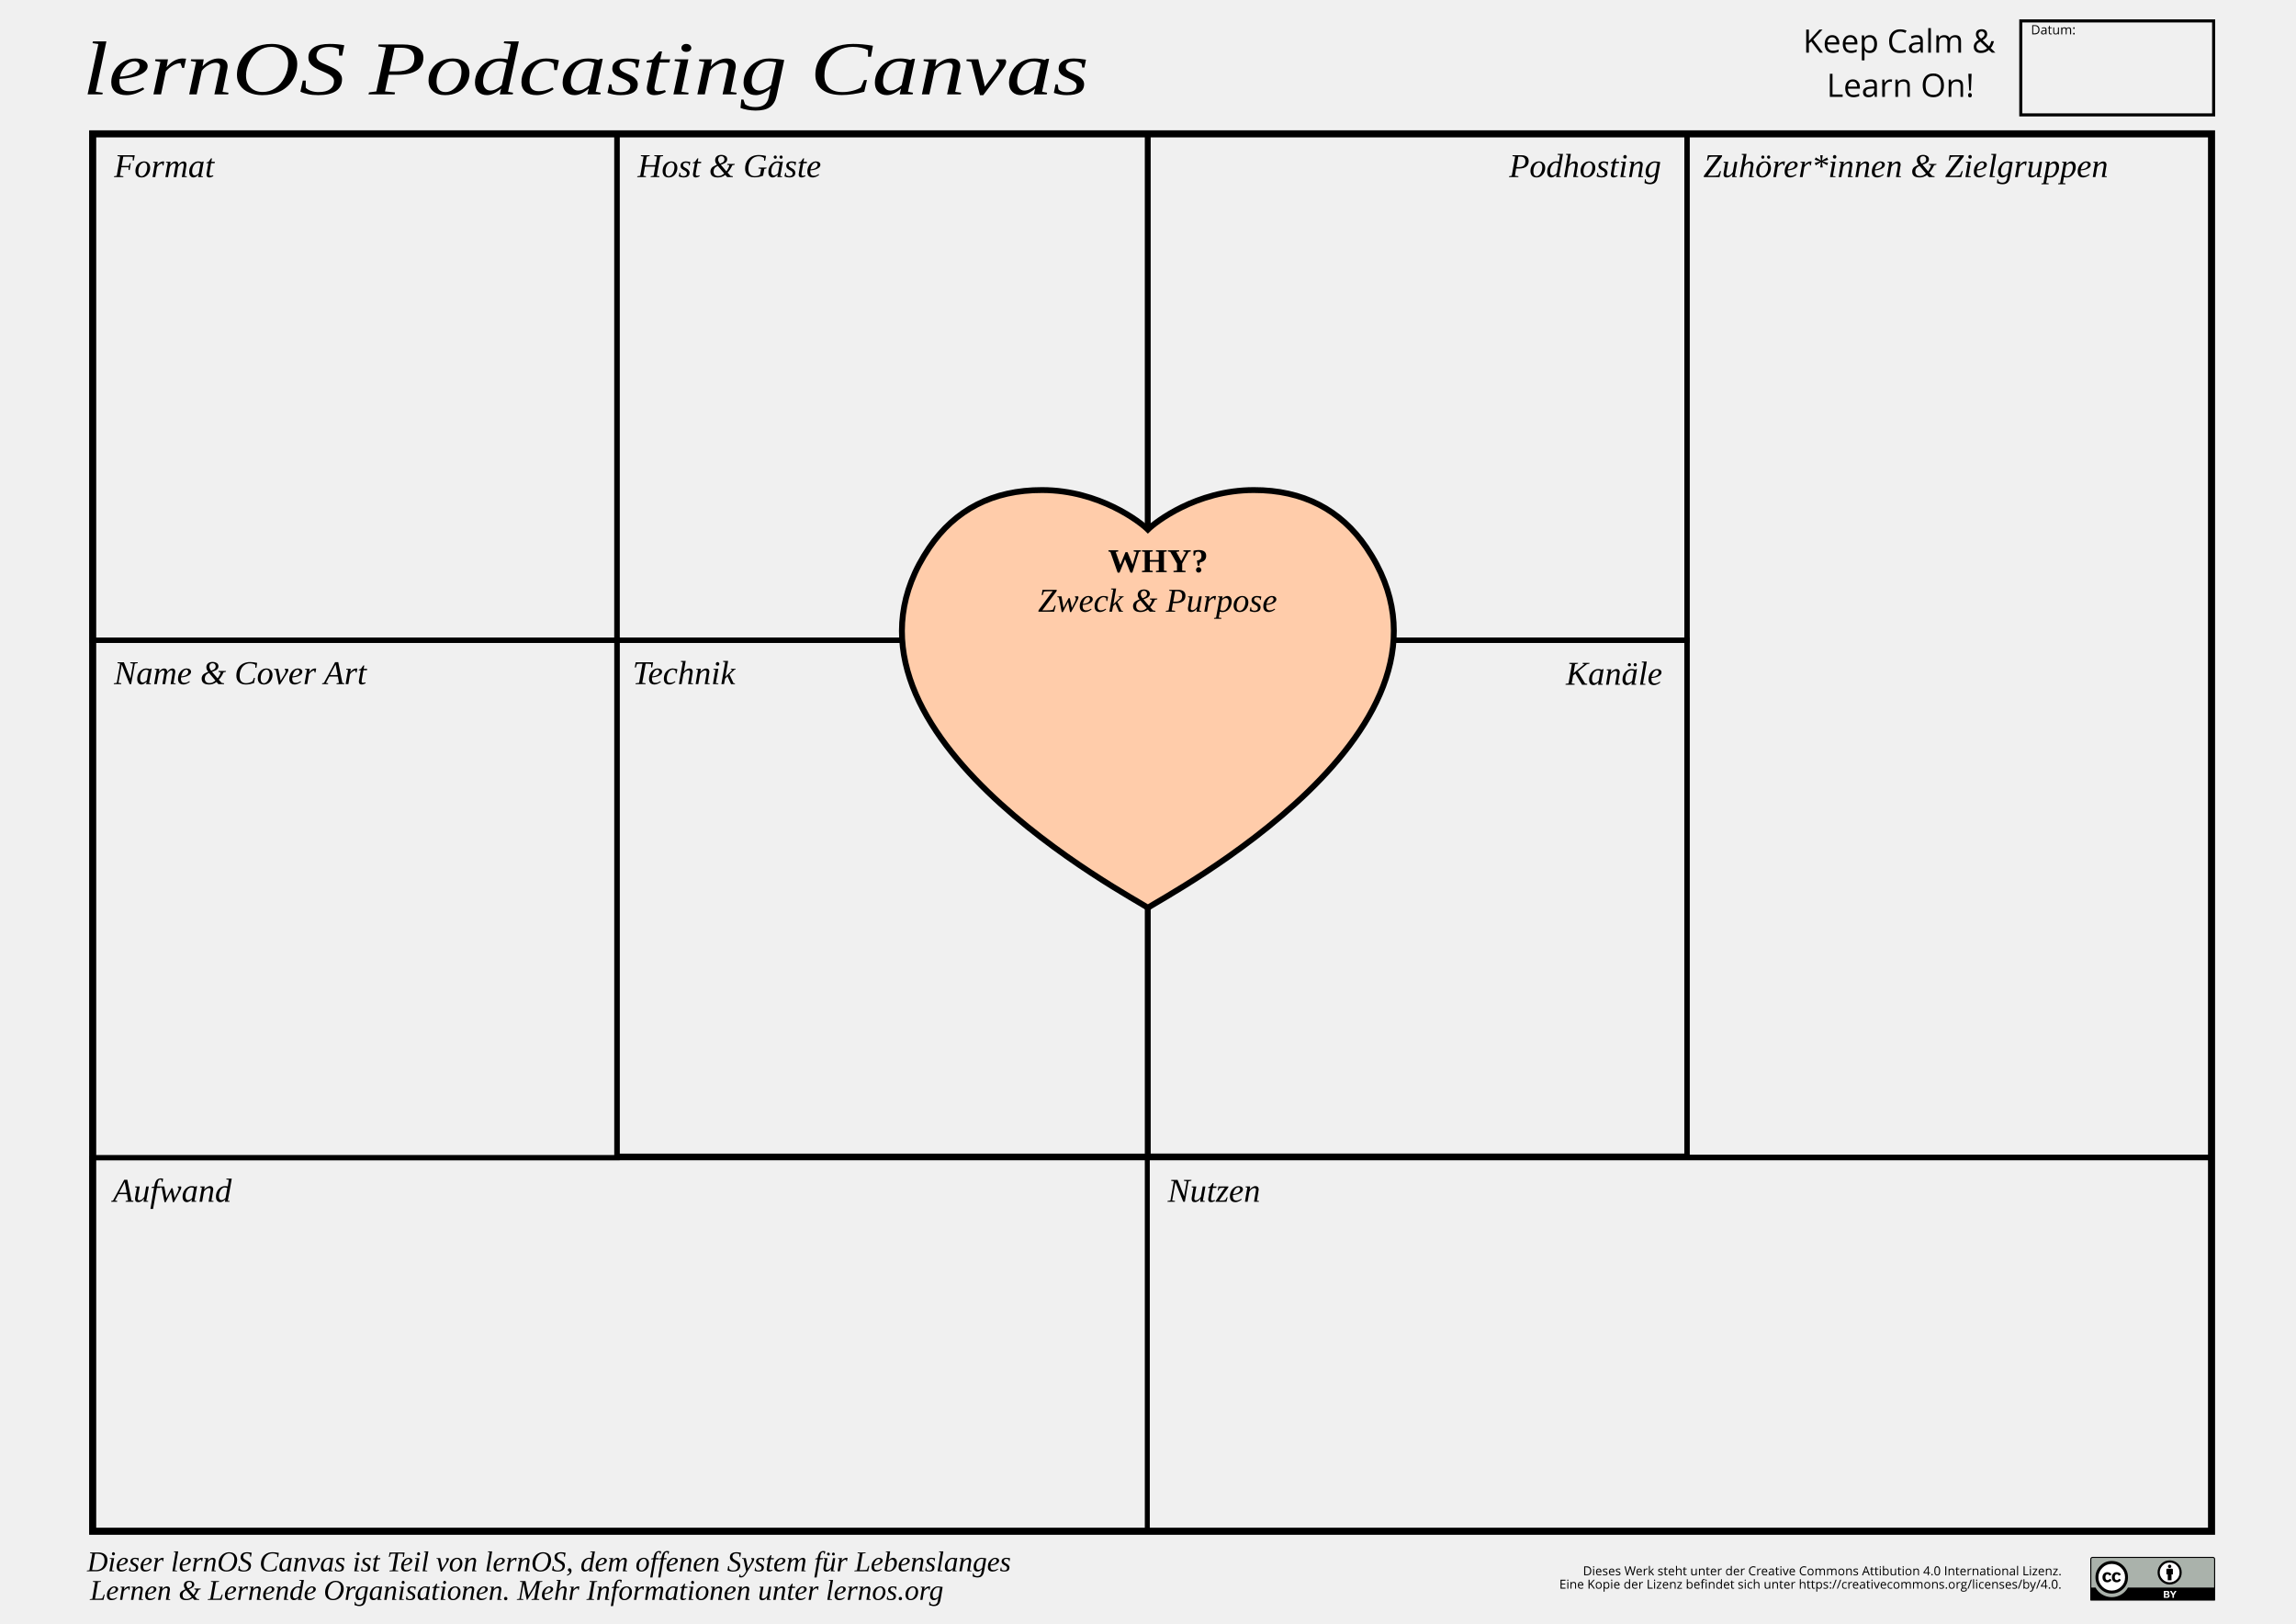
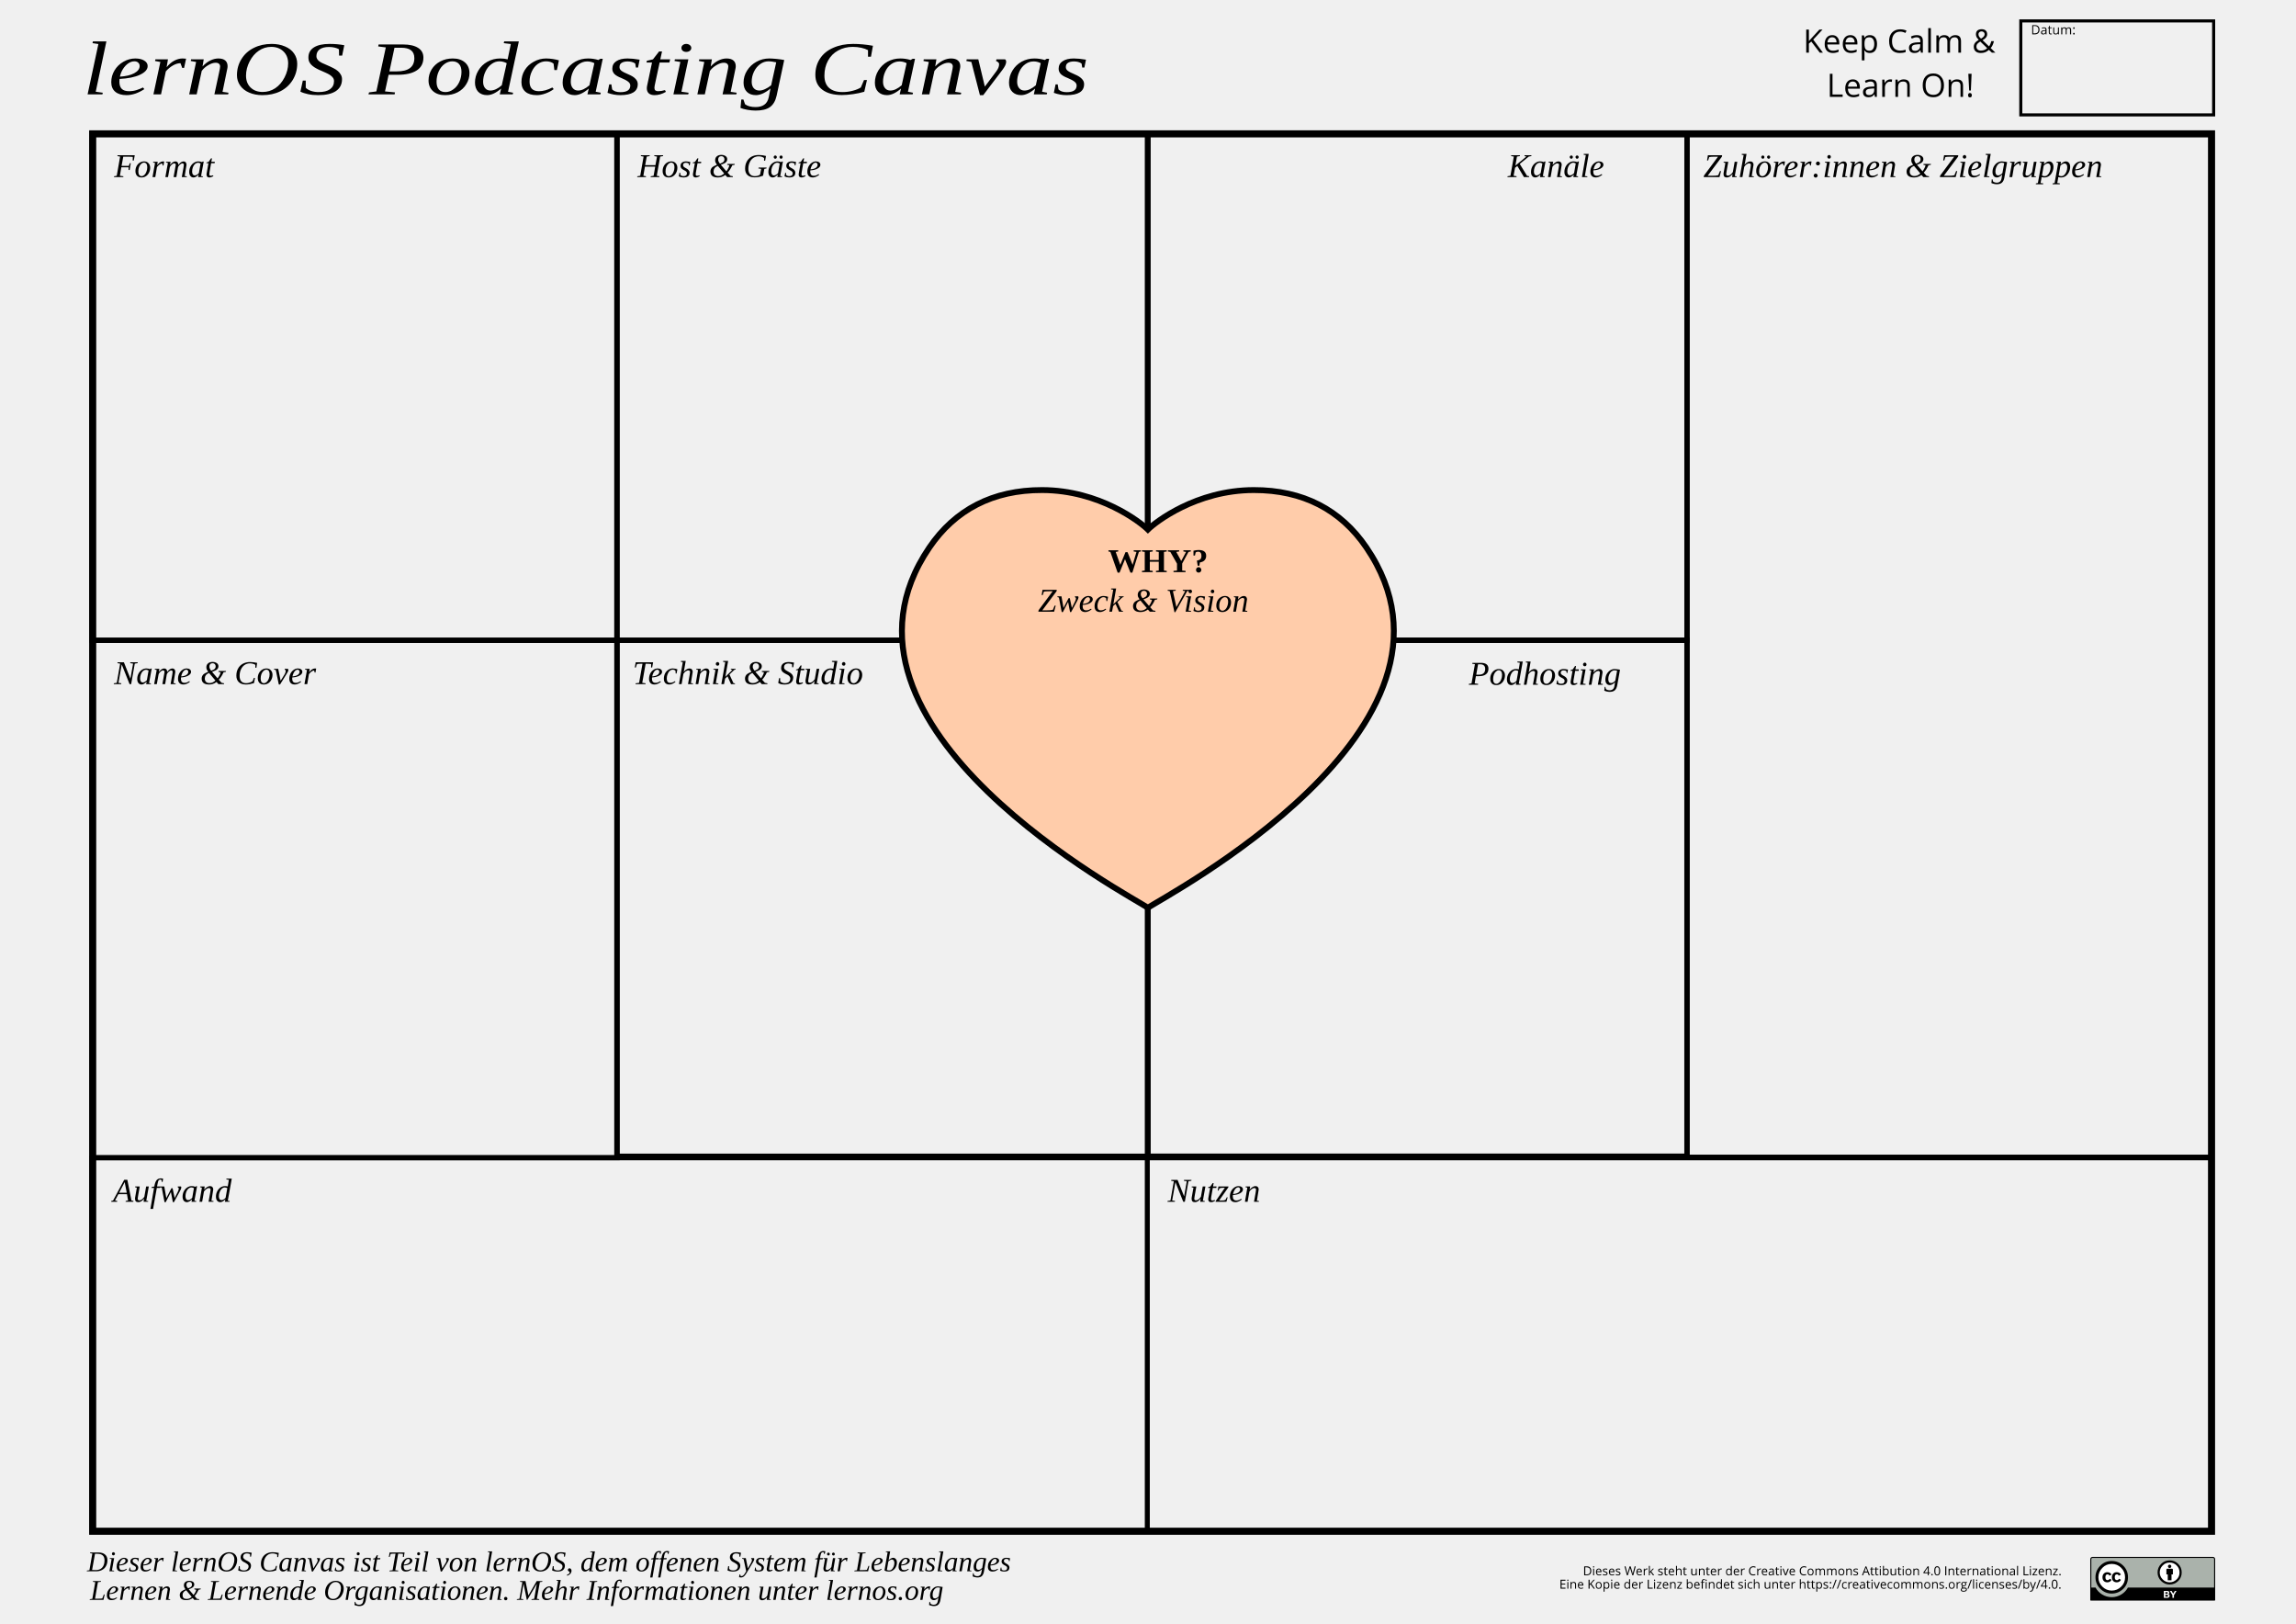
<svg xmlns="http://www.w3.org/2000/svg" xmlns:xlink="http://www.w3.org/1999/xlink" width="297mm" height="210mm" viewBox="0 0 297 210" version="1.1" id="svg311">
  <defs id="defs305">
    <linearGradient id="e">
      <stop id="stop358" offset="0" stop-opacity=".49" stop-color="#f06" />
      <stop id="stop360" offset="1" stop-color="#a04" />
    </linearGradient>
    <linearGradient id="a">
      <stop id="stop363" offset="0" stop-color="#ffff62" />
      <stop id="stop365" offset="1" stop-opacity=".821" stop-color="#ff0074" />
    </linearGradient>
    <linearGradient id="c">
      <stop id="stop368" offset="0" stop-color="#ff0069" />
      <stop id="stop370" offset="1" stop-opacity=".482" stop-color="#ffbc8e" />
    </linearGradient>
    <linearGradient id="b">
      <stop id="stop373" offset="0" stop-opacity=".491" stop-color="#f06" />
      <stop id="stop375" offset="1" stop-color="#860070" />
    </linearGradient>
    <linearGradient id="d">
      <stop id="stop378" offset="0" stop-color="#f4e3d7" />
      <stop id="stop380" offset="1" stop-opacity="0" stop-color="#f4ff0e" />
    </linearGradient>
    <linearGradient gradientUnits="userSpaceOnUse" gradientTransform="translate(-10,-357.61)" y2="688.62" y1="551.61" x2="493.75" x1="493.75" id="br">
      <stop id="stop383" offset="0" stop-color="#ff6ba2" />
      <stop id="stop385" offset=".59" stop-color="#ff4551" />
      <stop id="stop387" offset="1" stop-color="#a84551" />
    </linearGradient>
    <linearGradient xlink:href="#b" gradientUnits="userSpaceOnUse" gradientTransform="translate(0,-352.36)" y2="558.62" y1="543.07" x2="470.05" x1="487.55" id="bs" />
    <linearGradient xlink:href="#b" gradientUnits="userSpaceOnUse" gradientTransform="translate(-10,-5.25)" y2="235.75" y1="229" x2="367.25" x1="390.5" id="bt" />
    <linearGradient gradientUnits="userSpaceOnUse" gradientTransform="translate(-10,-5.25)" y2="357.75" y1="328.5" x2="456.5" x1="491.5" id="bu">
      <stop id="stop392" offset="0" stop-opacity=".491" stop-color="#ff008d" />
      <stop id="stop394" offset=".47" stop-opacity=".867" stop-color="#bf004c" />
      <stop id="stop396" offset="1" stop-color="#a04" />
    </linearGradient>
    <linearGradient xlink:href="#b" gradientUnits="userSpaceOnUse" y2="209.88" y1="194.88" x2="375" x1="408.75" id="bv" />
    <linearGradient xlink:href="#a" gradientUnits="userSpaceOnUse" gradientTransform="translate(-10,-5.25)" y2="226" y1="216.62" x2="401.25" x1="429.34" id="bw" />
    <linearGradient xlink:href="#d" gradientUnits="userSpaceOnUse" gradientTransform="translate(-10,-5.25)" y2="213.49" y1="201.22" x2="424.21" x1="443.47" id="bx" />
    <linearGradient xlink:href="#a" gradientUnits="userSpaceOnUse" gradientTransform="translate(-10,-5.25)" y2="208.2" y1="196.25" x2="493.75" x1="513.75" id="by" />
    <linearGradient xlink:href="#b" gradientUnits="userSpaceOnUse" gradientTransform="translate(-10,-5.25)" y2="309" y1="299.75" x2="506.25" x1="517.75" id="bz" />
    <linearGradient xlink:href="#a" gradientUnits="userSpaceOnUse" gradientTransform="translate(-10,-5.25)" y2="302.5" y1="294" x2="512.25" x1="531.5" id="ca" />
    <linearGradient xlink:href="#a" gradientUnits="userSpaceOnUse" gradientTransform="translate(-10,-5.25)" y2="230.25" y1="209.21" x2="447.88" x1="482.52" id="cb" />
    <linearGradient xlink:href="#c" gradientUnits="userSpaceOnUse" gradientTransform="translate(-10,347.11)" y2="254.34" y1="272.25" x2="463.1" x1="407.5" id="cc" />
    <linearGradient xlink:href="#a" gradientUnits="userSpaceOnUse" gradientTransform="translate(-10,-357.61)" y2="599.81" y1="585.55" x2="495.87" x1="530.31" id="cd" />
    <linearGradient xlink:href="#d" gradientUnits="userSpaceOnUse" gradientTransform="translate(113.5,-355.61)" y2="553.86" y1="545.61" x2="393.38" x1="405.62" id="ce" />
    <linearGradient xlink:href="#a" gradientUnits="userSpaceOnUse" gradientTransform="translate(113.5,-355.61)" y2="598.67" y1="590.83" x2="419.13" x1="430.78" id="cf" />
    <linearGradient xlink:href="#a" gradientUnits="userSpaceOnUse" gradientTransform="translate(-10,347.11)" y2="290.48" y1="275.8" x2="481.64" x1="519.44" id="cg" />
    <linearGradient xlink:href="#b" gradientUnits="userSpaceOnUse" gradientTransform="translate(-10,-5.25)" y2="275.25" y1="255.92" x2="384.75" x1="428.46" id="ch" />
    <linearGradient xlink:href="#a" gradientUnits="userSpaceOnUse" gradientTransform="translate(-10,-5.25)" y2="273.5" y1="264.5" x2="367" x1="391.75" id="ci" />
    <linearGradient xlink:href="#a" gradientUnits="userSpaceOnUse" gradientTransform="translate(-10,347.11)" y2="248.5" y1="223" x2="370.25" x1="421" id="cj" />
    <linearGradient xlink:href="#b" gradientUnits="userSpaceOnUse" gradientTransform="translate(-10,-5.25)" y2="221.97" y1="232.39" x2="400.49" x1="380.47" id="ck" />
    <linearGradient gradientUnits="userSpaceOnUse" gradientTransform="translate(-10,-5.25)" y2="310.5" y1="302.5" x2="391.25" x1="416.88" id="cl">
      <stop id="stop415" offset="0" stop-color="#ff8080" />
      <stop id="stop417" offset="1" stop-color="#ff0082" />
    </linearGradient>
    <linearGradient xlink:href="#b" gradientUnits="userSpaceOnUse" gradientTransform="translate(-10,347.11)" y2="290.26" y1="274.51" x2="441.79" x1="464.66" id="cm" />
    <linearGradient xlink:href="#a" gradientUnits="userSpaceOnUse" gradientTransform="translate(-10,347.11)" y2="233.96" y1="220.17" x2="427.72" x1="459.54" id="aw" />
    <linearGradient xlink:href="#a" gradientUnits="userSpaceOnUse" gradientTransform="translate(-10,-5.25)" y2="208.25" y1="215.17" x2="467.19" x1="446.33" id="ax" />
    <linearGradient xlink:href="#d" gradientUnits="userSpaceOnUse" gradientTransform="translate(-10,-5.25)" y2="224.99" y1="218.51" x2="509.42" x1="530.99" id="ay" />
    <linearGradient xlink:href="#b" gradientUnits="userSpaceOnUse" gradientTransform="translate(-10,-5.25)" y2="284.95" y1="272.21" x2="523.43" x1="540.8" id="az" />
    <linearGradient xlink:href="#c" gradientUnits="userSpaceOnUse" gradientTransform="translate(-10,347.11)" y2="255.23" y1="273.45" x2="470.71" x1="439.28" id="ba" />
    <linearGradient xlink:href="#b" gradientUnits="userSpaceOnUse" gradientTransform="translate(-10,347.11)" y2="299.62" y1="285.13" x2="464.69" x1="484.81" id="bb" />
    <linearGradient xlink:href="#a" gradientUnits="userSpaceOnUse" gradientTransform="translate(-10,-5.25)" y2="343.38" y1="313.88" x2="437.38" x1="482.25" id="bc" />
    <linearGradient xlink:href="#a" gradientUnits="userSpaceOnUse" gradientTransform="translate(-10,-5.25)" y2="345.25" y1="327.62" x2="468.25" x1="497.12" id="bd" />
    <linearGradient xlink:href="#c" gradientUnits="userSpaceOnUse" gradientTransform="translate(-10,347.11)" y2="298.62" y1="306.62" x2="465" x1="422" id="be" />
    <linearGradient xlink:href="#c" gradientUnits="userSpaceOnUse" gradientTransform="translate(-10,-5.25)" y2="323" y1="330.5" x2="431.62" x1="413.5" id="bf" />
    <linearGradient xlink:href="#b" gradientUnits="userSpaceOnUse" gradientTransform="translate(-10,-5.25)" y2="334.25" y1="310.74" x2="431.25" x1="445.51" id="bg" />
    <linearGradient gradientUnits="userSpaceOnUse" gradientTransform="translate(-10,-5.25)" y2="327.25" y1="317.18" x2="490.25" x1="500.68" id="bh">
      <stop id="stop432" offset="0" stop-opacity=".491" stop-color="#f06" />
      <stop id="stop434" offset=".744" stop-opacity=".867" stop-color="#bf004c" />
      <stop id="stop436" offset="1" stop-color="#a04" />
    </linearGradient>
    <linearGradient xlink:href="#b" gradientUnits="userSpaceOnUse" y2="220.88" y1="216.04" x2="524.62" x1="534.12" id="bi" />
    <linearGradient xlink:href="#c" gradientUnits="userSpaceOnUse" y2="232.6" y1="243.74" x2="489.14" x1="465.1" id="bj" />
    <linearGradient xlink:href="#e" gradientUnits="userSpaceOnUse" y2="268.84" y1="260.92" x2="491.26" x1="515.71" id="bk" />
    <linearGradient xlink:href="#a" gradientUnits="userSpaceOnUse" gradientTransform="translate(0,-352.36)" y2="573.74" y1="565.36" x2="523.38" x1="536.38" id="bl" />
    <linearGradient xlink:href="#e" gradientUnits="userSpaceOnUse" y2="607.74" y1="593.74" x2="509.12" x1="517.62" id="bm" />
    <linearGradient xlink:href="#d" gradientUnits="userSpaceOnUse" gradientTransform="translate(-10,-5.25)" y2="227.12" y1="213.01" x2="515.3" x1="544.74" id="bn" />
    <linearGradient xlink:href="#c" gradientUnits="userSpaceOnUse" y2="230.33" y1="234.72" x2="416.88" x1="404.47" id="bo" />
    <linearGradient xlink:href="#a" gradientUnits="userSpaceOnUse" gradientTransform="translate(-10,347.11)" y2="260.13" y1="248.28" x2="425.07" x1="446.64" id="bp" />
    <linearGradient xlink:href="#b" gradientUnits="userSpaceOnUse" y2="260.71" y1="246.74" x2="448.13" x1="471.64" id="bq" />
  </defs>
  <g id="layer1" transform="translate(0,-86.99997)">
    <text xml:space="preserve" style="font-style:italic;font-variant:normal;font-weight:normal;font-stretch:normal;font-size:10.885px;line-height:1.25;font-family:'Times New Roman';-inkscape-font-specification:'Times New Roman, Italic';font-variant-ligatures:normal;font-variant-caps:normal;font-variant-numeric:normal;font-feature-settings:normal;text-align:start;letter-spacing:0px;word-spacing:0px;writing-mode:lr-tb;text-anchor:start;fill:#000000;fill-opacity:1;stroke:none;stroke-width:0.39" x="9.687" y="109.499" id="text854" transform="scale(1.10377,0.9059861)">
      <tspan id="tspan852" x="9.687" y="109.499" style="font-style:italic;font-variant:normal;font-weight:normal;font-stretch:normal;font-size:10.885px;font-family:'Times New Roman';-inkscape-font-specification:'Times New Roman, Italic';font-variant-ligatures:normal;font-variant-caps:normal;font-variant-numeric:normal;font-feature-settings:normal;text-align:start;writing-mode:lr-tb;text-anchor:start;fill:#000000;stroke-width:0.39">lernOS Podcasting Canvas</tspan>
    </text>
    <g id="layer2" transform="matrix(0.3684299,0,0,0.3684299,-58.94856,-85.35036)" />
    <g transform="translate(42.33335)" id="g386">
      <text id="text854-9" y="93.809" x="190.906" style="font-style:italic;font-variant:normal;font-weight:normal;font-stretch:normal;font-size:4.171px;line-height:1.25;font-family:'Open Sans';-inkscape-font-specification:'Open Sans, Italic';font-variant-ligatures:normal;font-variant-caps:normal;font-variant-numeric:normal;font-feature-settings:normal;text-align:start;letter-spacing:0px;word-spacing:0px;writing-mode:lr-tb;text-anchor:start;fill:#000000;fill-opacity:1;stroke:none;stroke-width:0.149" xml:space="preserve">
        <tspan style="font-style:normal;font-variant:normal;font-weight:normal;font-stretch:normal;font-size:4.171px;font-family:'Open Sans';-inkscape-font-specification:'Open Sans, Normal';font-variant-ligatures:normal;font-variant-caps:normal;font-variant-numeric:normal;font-feature-settings:normal;text-align:start;writing-mode:lr-tb;text-anchor:start;fill:#000000;stroke-width:0.149" y="93.809" x="190.906" id="tspan852-8">Keep Calm &amp;</tspan>
      </text>
      <text id="text854-9-4" y="99.534" x="193.959" style="font-style:italic;font-variant:normal;font-weight:normal;font-stretch:normal;font-size:4.171px;line-height:1.25;font-family:'Open Sans';-inkscape-font-specification:'Open Sans, Italic';font-variant-ligatures:normal;font-variant-caps:normal;font-variant-numeric:normal;font-feature-settings:normal;text-align:start;letter-spacing:0px;word-spacing:0px;writing-mode:lr-tb;text-anchor:start;fill:#000000;fill-opacity:1;stroke:none;stroke-width:0.149" xml:space="preserve">
        <tspan style="font-style:normal;font-variant:normal;font-weight:normal;font-stretch:normal;font-size:4.171px;font-family:'Open Sans';-inkscape-font-specification:'Open Sans, Normal';font-variant-ligatures:normal;font-variant-caps:normal;font-variant-numeric:normal;font-feature-settings:normal;text-align:start;writing-mode:lr-tb;text-anchor:start;fill:#000000;stroke-width:0.149" y="99.534" x="193.959" id="tspan852-8-7">Learn On!</tspan>
      </text>
    </g>
    <g id="g391">
      <text id="text854-9-8" y="91.441" x="262.709" style="font-style:italic;font-variant:normal;font-weight:normal;font-stretch:normal;font-size:1.677px;line-height:1.25;font-family:'Open Sans';-inkscape-font-specification:'Open Sans, Italic';font-variant-ligatures:normal;font-variant-caps:normal;font-variant-numeric:normal;font-feature-settings:normal;text-align:start;letter-spacing:0px;word-spacing:0px;writing-mode:lr-tb;text-anchor:start;fill:#000000;fill-opacity:1;stroke:none;stroke-width:0.06" xml:space="preserve">
        <tspan style="font-style:normal;font-variant:normal;font-weight:normal;font-stretch:normal;font-size:1.677px;font-family:'Open Sans';-inkscape-font-specification:'Open Sans, Normal';font-variant-ligatures:normal;font-variant-caps:normal;font-variant-numeric:normal;font-feature-settings:normal;text-align:start;writing-mode:lr-tb;text-anchor:start;fill:#000000;stroke-width:0.06" y="91.441" x="262.709" id="tspan852-8-6">Datum:</tspan>
      </text>
      <rect y="89.704" x="261.401" height="12.155" width="24.946" id="rect2309-9" style="opacity:1;fill:none;fill-opacity:1;stroke:#000000;stroke-width:0.396;stroke-linecap:butt;stroke-miterlimit:4;stroke-dasharray:none;stroke-dashoffset:0;stroke-opacity:1;paint-order:normal" />
    </g>
    <text xml:space="preserve" style="font-style:italic;font-variant:normal;font-weight:normal;font-stretch:normal;font-size:4.318px;line-height:1.25;font-family:'Times New Roman';-inkscape-font-specification:'Times New Roman, Italic';font-variant-ligatures:normal;font-variant-caps:normal;font-variant-numeric:normal;font-feature-settings:normal;text-align:start;letter-spacing:0px;word-spacing:0px;writing-mode:lr-tb;text-anchor:start;fill:#000000;fill-opacity:1;stroke:none;stroke-width:0.155" x="82.472" y="109.906" id="text854-9-7-7">
      <tspan id="tspan852-8-5-8" x="82.472" y="109.906" style="font-style:italic;font-variant:normal;font-weight:normal;font-stretch:normal;font-size:4.318px;font-family:'Times New Roman';-inkscape-font-specification:'Times New Roman, Italic';font-variant-ligatures:normal;font-variant-caps:normal;font-variant-numeric:normal;font-feature-settings:normal;text-align:start;writing-mode:lr-tb;text-anchor:start;fill:#000000;stroke-width:0.155">Host &amp; Gäste</tspan>
    </text>
    <g id="g3949" transform="translate(3.673288,-0.1587441)">
-       <text id="text854-9-7-7-0-1" y="110.065" x="191.539" style="font-style:italic;font-variant:normal;font-weight:normal;font-stretch:normal;font-size:4.318px;line-height:1.25;font-family:'Times New Roman';-inkscape-font-specification:'Times New Roman, Italic';font-variant-ligatures:normal;font-variant-caps:normal;font-variant-numeric:normal;font-feature-settings:normal;text-align:start;letter-spacing:0px;word-spacing:0px;writing-mode:lr-tb;text-anchor:start;fill:#000000;fill-opacity:1;stroke:none;stroke-width:0.155" xml:space="preserve">
-         <tspan style="font-style:italic;font-variant:normal;font-weight:normal;font-stretch:normal;font-size:4.318px;font-family:'Times New Roman';-inkscape-font-specification:'Times New Roman, Italic';font-variant-ligatures:normal;font-variant-caps:normal;font-variant-numeric:normal;font-feature-settings:normal;text-align:start;writing-mode:lr-tb;text-anchor:start;fill:#000000;stroke-width:0.155" y="110.065" x="191.539" id="tspan852-8-5-8-7-9">Podhosting</tspan>
+       <text id="text854-9-7-7-0-1" y="110.065" x="211.403" style="font-style:italic;font-variant:normal;font-weight:normal;font-stretch:normal;font-size:4.318px;line-height:1.25;font-family:'Times New Roman';-inkscape-font-specification:'Times New Roman, Italic';font-variant-ligatures:normal;font-variant-caps:normal;font-variant-numeric:normal;font-feature-settings:normal;text-align:end;letter-spacing:0px;word-spacing:0px;writing-mode:lr-tb;text-anchor:end;fill:#000000;fill-opacity:1;stroke:none;stroke-width:0.155" xml:space="preserve">
+         <tspan style="font-style:italic;font-variant:normal;font-weight:normal;font-stretch:normal;font-size:4.318px;font-family:'Times New Roman';-inkscape-font-specification:'Times New Roman, Italic';font-variant-ligatures:normal;font-variant-caps:normal;font-variant-numeric:normal;font-feature-settings:normal;text-align:end;writing-mode:lr-tb;text-anchor:end;fill:#000000;stroke-width:0.155" y="110.065" x="211.403" id="tspan852-8-5-8-7-9">Kanäle</tspan>
      </text>
    </g>
    <g id="g3955" transform="translate(-14.12286,-0.1018441)">
      <text id="text854-9-7-7-0-0-6-1" y="110.008" x="234.455" style="font-style:italic;font-variant:normal;font-weight:normal;font-stretch:normal;font-size:4.318px;line-height:1.25;font-family:'Times New Roman';-inkscape-font-specification:'Times New Roman, Italic';font-variant-ligatures:normal;font-variant-caps:normal;font-variant-numeric:normal;font-feature-settings:normal;text-align:start;letter-spacing:0px;word-spacing:0px;writing-mode:lr-tb;text-anchor:start;fill:#000000;fill-opacity:1;stroke:none;stroke-width:0.155" xml:space="preserve">
-         <tspan style="font-style:italic;font-variant:normal;font-weight:normal;font-stretch:normal;font-size:4.318px;font-family:'Times New Roman';-inkscape-font-specification:'Times New Roman, Italic';font-variant-ligatures:normal;font-variant-caps:normal;font-variant-numeric:normal;font-feature-settings:normal;text-align:start;writing-mode:lr-tb;text-anchor:start;fill:#000000;stroke-width:0.155" y="110.008" x="234.455" id="tspan852-8-5-8-7-5-5-8">Zuhörer*innen &amp; Zielgruppen</tspan>
+         <tspan style="font-style:italic;font-variant:normal;font-weight:normal;font-stretch:normal;font-size:4.318px;font-family:'Times New Roman';-inkscape-font-specification:'Times New Roman, Italic';font-variant-ligatures:normal;font-variant-caps:normal;font-variant-numeric:normal;font-feature-settings:normal;text-align:start;writing-mode:lr-tb;text-anchor:start;fill:#000000;stroke-width:0.155" y="110.008" x="234.455" id="tspan852-8-5-8-7-5-5-8">Zuhörer:innen &amp; Zielgruppen</tspan>
      </text>
    </g>
    <text xml:space="preserve" style="font-style:italic;font-variant:normal;font-weight:normal;font-stretch:normal;font-size:4.318px;line-height:1.25;font-family:'Times New Roman';-inkscape-font-specification:'Times New Roman, Italic';font-variant-ligatures:normal;font-variant-caps:normal;font-variant-numeric:normal;font-feature-settings:normal;text-align:start;letter-spacing:0px;word-spacing:0px;writing-mode:lr-tb;text-anchor:start;fill:#000000;fill-opacity:1;stroke:none;stroke-width:0.155" x="81.827" y="175.485" id="text854-9-7-7-09">
-       <tspan id="tspan340" x="81.827" y="175.485" style="font-style:italic;font-variant:normal;font-weight:normal;font-stretch:normal;font-size:4.318px;font-family:'Times New Roman';-inkscape-font-specification:'Times New Roman, Italic';font-variant-ligatures:normal;font-variant-caps:normal;font-variant-numeric:normal;font-feature-settings:normal;text-align:start;writing-mode:lr-tb;text-anchor:start;fill:#000000;stroke-width:0.155">Technik</tspan>
+       <tspan x="81.827" y="175.485" style="font-style:italic;font-variant:normal;font-weight:normal;font-stretch:normal;font-size:4.318px;font-family:'Times New Roman';-inkscape-font-specification:'Times New Roman, Italic';font-variant-ligatures:normal;font-variant-caps:normal;font-variant-numeric:normal;font-feature-settings:normal;text-align:start;writing-mode:lr-tb;text-anchor:start;fill:#000000;stroke-width:0.155" id="tspan722">Technik &amp; Studio</tspan>
    </text>
    <text xml:space="preserve" style="font-style:italic;font-variant:normal;font-weight:normal;font-stretch:normal;font-size:4.318px;line-height:1.25;font-family:'Times New Roman';-inkscape-font-specification:'Times New Roman, Italic';font-variant-ligatures:normal;font-variant-caps:normal;font-variant-numeric:normal;font-feature-settings:normal;text-align:start;letter-spacing:0px;word-spacing:0px;writing-mode:lr-tb;text-anchor:start;fill:#000000;fill-opacity:1;stroke:none;stroke-width:0.155" x="14.615" y="242.434" id="text854-9-7-7-7">
      <tspan id="tspan852-8-5-8-5" x="14.615" y="242.434" style="font-style:italic;font-variant:normal;font-weight:normal;font-stretch:normal;font-size:4.318px;font-family:'Times New Roman';-inkscape-font-specification:'Times New Roman, Italic';font-variant-ligatures:normal;font-variant-caps:normal;font-variant-numeric:normal;font-feature-settings:normal;text-align:start;writing-mode:lr-tb;text-anchor:start;fill:#000000;stroke-width:0.155">Aufwand</tspan>
    </text>
    <text xml:space="preserve" style="font-style:italic;font-variant:normal;font-weight:normal;font-stretch:normal;font-size:4.318px;line-height:1.25;font-family:'Times New Roman';-inkscape-font-specification:'Times New Roman, Italic';font-variant-ligatures:normal;font-variant-caps:normal;font-variant-numeric:normal;font-feature-settings:normal;text-align:start;letter-spacing:0px;word-spacing:0px;writing-mode:lr-tb;text-anchor:start;fill:#000000;fill-opacity:1;stroke:none;stroke-width:0.155" x="151.047" y="242.434" id="text854-9-7-7-7-3">
      <tspan id="tspan852-8-5-8-5-1" x="151.047" y="242.434" style="font-style:italic;font-variant:normal;font-weight:normal;font-stretch:normal;font-size:4.318px;font-family:'Times New Roman';-inkscape-font-specification:'Times New Roman, Italic';font-variant-ligatures:normal;font-variant-caps:normal;font-variant-numeric:normal;font-feature-settings:normal;text-align:start;writing-mode:lr-tb;text-anchor:start;fill:#000000;stroke-width:0.155">Nutzen</tspan>
    </text>
    <g id="g3822" transform="translate(-0.04869264)">
      <text id="text854-9-7-7-7-7" y="290.221" x="11.321" style="font-style:italic;font-variant:normal;font-weight:normal;font-stretch:normal;font-size:3.713px;line-height:1.25;font-family:'Times New Roman';-inkscape-font-specification:'Times New Roman, Italic';font-variant-ligatures:normal;font-variant-caps:normal;font-variant-numeric:normal;font-feature-settings:normal;text-align:start;letter-spacing:0px;word-spacing:0px;writing-mode:lr-tb;text-anchor:start;fill:#000000;fill-opacity:1;stroke:none;stroke-width:0.133" xml:space="preserve">
        <tspan style="font-style:italic;font-variant:normal;font-weight:normal;font-stretch:normal;font-size:3.713px;font-family:'Times New Roman';-inkscape-font-specification:'Times New Roman, Italic';font-variant-ligatures:normal;font-variant-caps:normal;font-variant-numeric:normal;font-feature-settings:normal;text-align:start;writing-mode:lr-tb;text-anchor:start;fill:#000000;stroke-width:0.133" y="290.221" x="11.321" id="tspan852-8-5-8-5-7">Dieser lernOS Canvas ist Teil von lernOS, dem offenen System für Lebenslanges </tspan>
      </text>
      <text id="text854-9-7-7-7-7-5" y="293.92" x="11.7" style="font-style:italic;font-variant:normal;font-weight:normal;font-stretch:normal;font-size:3.713px;line-height:1.25;font-family:'Times New Roman';-inkscape-font-specification:'Times New Roman, Italic';font-variant-ligatures:normal;font-variant-caps:normal;font-variant-numeric:normal;font-feature-settings:normal;text-align:start;letter-spacing:0px;word-spacing:0px;writing-mode:lr-tb;text-anchor:start;fill:#000000;fill-opacity:1;stroke:none;stroke-width:0.133" xml:space="preserve">
        <tspan style="font-style:italic;font-variant:normal;font-weight:normal;font-stretch:normal;font-size:3.713px;font-family:'Times New Roman';-inkscape-font-specification:'Times New Roman, Italic';font-variant-ligatures:normal;font-variant-caps:normal;font-variant-numeric:normal;font-feature-settings:normal;text-align:start;writing-mode:lr-tb;text-anchor:start;fill:#000000;stroke-width:0.133" y="293.92" x="11.7" id="tspan852-8-5-8-5-7-0">Lernen &amp; Lernende Organisationen. Mehr Informationen unter lernos.org</tspan>
      </text>
    </g>
    <g id="g338">
      <g id="g314" transform="translate(0,-1.058356)">
        <text xml:space="preserve" style="font-style:normal;font-variant:normal;font-weight:normal;font-stretch:normal;font-size:1.511px;line-height:1.25;font-family:'Open Sans';-inkscape-font-specification:'Open Sans, Normal';font-variant-ligatures:normal;font-variant-caps:normal;font-variant-numeric:normal;font-feature-settings:normal;text-align:start;letter-spacing:0px;word-spacing:0px;writing-mode:lr-tb;text-anchor:start;fill:#000000;fill-opacity:1;stroke:none;stroke-width:0.054" x="204.767" y="291.794" id="text854-9-7-4-5-7-1-1-8-4-0-1-3">
          <tspan id="tspan852-8-5-83-2-9-5-6-7-5-7-1-1" x="204.767" y="291.794" style="font-style:normal;font-variant:normal;font-weight:normal;font-stretch:normal;font-size:1.614px;font-family:'Open Sans';-inkscape-font-specification:'Open Sans, Normal';font-variant-ligatures:normal;font-variant-caps:normal;font-variant-numeric:normal;font-feature-settings:normal;text-align:start;writing-mode:lr-tb;text-anchor:start;fill:#000000;fill-opacity:1;stroke-width:0.054">Dieses Werk steht unter der Creative Commons Attibution 4.0 International Lizenz.</tspan>
        </text>
        <text xml:space="preserve" style="font-style:normal;font-variant:normal;font-weight:normal;font-stretch:normal;font-size:1.511px;line-height:1.25;font-family:'Open Sans';-inkscape-font-specification:'Open Sans, Normal';font-variant-ligatures:normal;font-variant-caps:normal;font-variant-numeric:normal;font-feature-settings:normal;text-align:start;letter-spacing:0px;word-spacing:0px;writing-mode:lr-tb;text-anchor:start;fill:#000000;fill-opacity:1;stroke:none;stroke-width:0.054" x="201.707" y="293.526" id="text854-9-7-4-5-7-1-1-8-4-0-1-3-1">
          <tspan id="tspan852-8-5-83-2-9-5-6-7-5-7-1-1-3" x="201.707" y="293.526" style="font-style:normal;font-variant:normal;font-weight:normal;font-stretch:normal;font-size:1.614px;font-family:'Open Sans';-inkscape-font-specification:'Open Sans, Normal';font-variant-ligatures:normal;font-variant-caps:normal;font-variant-numeric:normal;font-feature-settings:normal;text-align:start;writing-mode:lr-tb;text-anchor:start;fill:#000000;fill-opacity:1;stroke-width:0.054">Eine Kopie der Lizenz befindet sich unter https://creativecommons.org/licenses/by/4.0.</tspan>
        </text>
      </g>
      <g transform="matrix(0.1346469,0,0,0.1346469,270.3872,288.3545)" id="layer1-9">
        <g transform="matrix(0.9937728,0,0,0.9936696,-177.6927,6.25128e-7)" id="g260">
          <path id="path3817_1_" nodetypes="ccccccc" d="m 181.966,0.511 114.064,0.203 c 1.594,0 3.018,-0.236 3.018,3.181 l -0.14,37.567 H 179.087 V 3.754 c 0,-1.685 0.163,-3.244 2.878,-3.244 z" style="fill:#aab2ab" />
          <path d="m 297.296,0 h -116.229 c -1.247,0 -2.261,1.014 -2.261,2.261 v 39.497 c 0,0.282 0.229,0.51 0.511,0.51 h 119.73 c 0.282,0 0.511,-0.229 0.511,-0.51 V 2.261 C 299.558,1.014 298.543,0 297.296,0 Z M 181.067,1.021 h 116.229 c 0.684,0 1.24,0.556 1.24,1.239 0,0 0,15.948 0,27.45 h -83.344 c -3.045,5.506 -8.911,9.244 -15.644,9.244 -6.735,0 -12.6,-3.735 -15.644,-9.244 h -4.078 c 0,-11.501 0,-27.45 0,-27.45 1e-5,-0.684 0.556,-1.239 1.24,-1.239 z" id="path263" />
          <g enable-background="new    " id="g265">
            <path d="m 253.078,32.956 c 0.317,0 0.607,0.028 0.87,0.084 0.262,0.056 0.485,0.147 0.673,0.275 0.187,0.127 0.332,0.297 0.435,0.508 0.103,0.212 0.154,0.473 0.154,0.784 0,0.336 -0.076,0.615 -0.229,0.839 -0.152,0.225 -0.379,0.407 -0.678,0.551 0.412,0.118 0.72,0.325 0.923,0.621 0.203,0.296 0.305,0.652 0.305,1.069 0,0.336 -0.065,0.627 -0.196,0.873 -0.131,0.245 -0.308,0.446 -0.528,0.602 -0.222,0.156 -0.475,0.271 -0.758,0.346 -0.284,0.075 -0.575,0.112 -0.875,0.112 H 249.936 v -6.664 h 3.142 z m -0.188,2.695 c 0.262,0 0.477,-0.062 0.646,-0.187 0.168,-0.124 0.252,-0.325 0.252,-0.604 0,-0.155 -0.028,-0.283 -0.084,-0.382 -0.057,-0.1 -0.131,-0.177 -0.225,-0.233 -0.094,-0.056 -0.201,-0.095 -0.322,-0.116 -0.121,-0.021 -0.248,-0.032 -0.378,-0.032 h -1.374 v 1.555 z m 0.086,2.828 c 0.144,0 0.28,-0.014 0.411,-0.042 0.131,-0.028 0.246,-0.075 0.347,-0.14 0.1,-0.065 0.179,-0.154 0.238,-0.267 0.06,-0.111 0.089,-0.255 0.089,-0.429 0,-0.342 -0.097,-0.586 -0.29,-0.732 -0.193,-0.146 -0.449,-0.219 -0.767,-0.219 h -1.6 v 1.828 z" id="path267" style="fill:#ffffff" />
            <path d="m 255.789,32.956 h 1.644 l 1.561,2.632 1.551,-2.632 h 1.634 l -2.474,4.106 v 2.558 h -1.469 v -2.595 z" id="path269" style="fill:#ffffff" />
          </g>
          <g id="g5908_1_" transform="matrix(0.872921,0,0,0.872921,50.12536,143.2144)">
            <path id="path5906_1_" cx="296.354" ry="22.94" cy="264.358" type="arc" rx="22.94" d="m 186.901,-141.46 c 0.006,8.681 -7.028,15.722 -15.708,15.727 -8.68,0.006 -15.722,-7.027 -15.727,-15.708 0,-0.006 0,-0.012 0,-0.019 -0.005,-8.681 7.028,-15.722 15.708,-15.727 8.681,-0.006 15.722,7.027 15.727,15.708 0,0.006 0,0.012 0,0.018 z" style="fill:#ffffff" />
            <g id="g5706_1_" transform="translate(-289.6157,99.0653)">
              <path id="path5708_1_" d="m 473.576,-253.328 c 3.485,3.485 5.228,7.754 5.228,12.802 0,5.049 -1.713,9.272 -5.138,12.668 -3.635,3.577 -7.932,5.364 -12.889,5.364 -4.898,0 -9.12,-1.773 -12.665,-5.32 -3.546,-3.546 -5.318,-7.783 -5.318,-12.713 0,-4.929 1.773,-9.196 5.318,-12.802 3.455,-3.487 7.677,-5.229 12.665,-5.229 5.048,-10e-6 9.314,1.743 12.799,5.229 z m -23.118,2.345 c -2.947,2.976 -4.42,6.463 -4.42,10.462 0,3.998 1.458,7.455 4.374,10.371 2.917,2.917 6.388,4.374 10.417,4.374 4.029,0 7.53,-1.472 10.507,-4.418 2.826,-2.736 4.239,-6.177 4.239,-10.326 0,-4.118 -1.436,-7.613 -4.308,-10.485 -2.871,-2.871 -6.35,-4.307 -10.438,-4.307 -4.088,1e-5 -7.546,1.443 -10.372,4.329 z m 7.754,8.703 c -0.45,-0.982 -1.124,-1.473 -2.023,-1.473 -1.589,0 -2.383,1.07 -2.383,3.209 0,2.14 0.794,3.208 2.383,3.208 1.049,0 1.799,-0.521 2.249,-1.565 l 2.203,1.173 c -1.05,1.865 -2.625,2.798 -4.725,2.798 -1.62,0 -2.918,-0.497 -3.892,-1.489 -0.976,-0.993 -1.463,-2.363 -1.463,-4.109 0,-1.715 0.502,-3.077 1.507,-4.085 1.005,-1.009 2.257,-1.513 3.758,-1.513 2.22,0 3.81,0.875 4.771,2.623 z m 10.363,0 c -0.451,-0.982 -1.111,-1.473 -1.982,-1.473 -1.621,0 -2.432,1.07 -2.432,3.209 0,2.14 0.811,3.208 2.432,3.208 1.051,0 1.787,-0.521 2.207,-1.565 l 2.252,1.173 c -1.048,1.865 -2.621,2.798 -4.718,2.798 -1.618,0 -2.913,-0.497 -3.886,-1.489 -0.972,-0.993 -1.459,-2.363 -1.459,-4.109 0,-1.715 0.494,-3.077 1.483,-4.085 0.988,-1.009 2.245,-1.513 3.773,-1.513 2.216,0 3.804,0.875 4.761,2.623 z" />
            </g>
          </g>
          <g id="g275">
            <circle cx="255.551" cy="15.313" r="10.807" id="circle277" style="fill:#ffffff" />
            <g id="g279">
              <path d="m 258.678,12.187 c 0,-0.416 -0.338,-0.754 -0.753,-0.754 h -4.773 c -0.415,0 -0.753,0.337 -0.753,0.754 v 4.773 h 1.331 v 5.652 h 3.617 v -5.652 h 1.331 v -4.773 z" id="path281" />
              <circle cx="255.539" cy="9.172" r="1.633" id="circle283" />
            </g>
            <path d="m 255.524,3.407 c -3.232,0 -5.969,1.128 -8.208,3.384 -2.298,2.333 -3.446,5.096 -3.446,8.285 0,3.189 1.148,5.932 3.446,8.227 2.298,2.294 5.034,3.442 8.208,3.442 3.213,0 5.998,-1.156 8.354,-3.471 2.22,-2.197 3.33,-4.93 3.33,-8.197 0,-3.268 -1.13,-6.029 -3.388,-8.285 -2.26,-2.256 -5.024,-3.384 -8.296,-3.384 z m 0.029,2.1 c 2.648,0 4.897,0.934 6.747,2.801 1.869,1.847 2.804,4.103 2.804,6.768 0,2.684 -0.915,4.911 -2.745,6.68 -1.929,1.906 -4.196,2.859 -6.806,2.859 -2.61,0 -4.859,-0.943 -6.747,-2.83 -1.89,-1.887 -2.833,-4.123 -2.833,-6.709 0,-2.587 0.954,-4.842 2.862,-6.768 1.83,-1.867 4.069,-2.801 6.718,-2.801 z" id="path285" style="clip-rule:evenodd;fill-rule:evenodd" />
          </g>
        </g>
      </g>
    </g>
    <rect style="opacity:1;fill:none;fill-opacity:1;stroke:#000000;stroke-width:0.915;stroke-linecap:butt;stroke-miterlimit:4;stroke-dasharray:none;stroke-dashoffset:0;stroke-opacity:1;paint-order:normal" id="rect2309-1" width="274.085" height="180.73" x="11.989" y="104.312" />
    <rect style="opacity:1;fill:none;fill-opacity:1;stroke:#000000;stroke-width:0.601;stroke-linecap:butt;stroke-miterlimit:4;stroke-dasharray:none;stroke-dashoffset:0;stroke-opacity:1;paint-order:normal" id="rect2309-1-3-2-1-4" width="137.663" height="48.277" x="148.411" y="236.765" />
    <rect style="opacity:1;fill:none;fill-opacity:1;stroke:#000000;stroke-width:0.599;stroke-linecap:butt;stroke-miterlimit:4;stroke-dasharray:none;stroke-dashoffset:0;stroke-opacity:1;paint-order:normal" id="rect2309-1-3-2-1-4-5" width="136.525" height="48.278" x="11.886" y="236.765" />
    <rect style="opacity:1;fill:none;fill-opacity:1;stroke:#000000;stroke-width:0.673;stroke-linecap:butt;stroke-miterlimit:4;stroke-dasharray:none;stroke-dashoffset:0;stroke-opacity:1;paint-order:normal" id="rect2309-1-3-2-7" width="68.6" height="65.495" x="79.823" y="104.314" />
    <rect style="opacity:1;fill:none;fill-opacity:1;stroke:#000000;stroke-width:0.68;stroke-linecap:butt;stroke-miterlimit:4;stroke-dasharray:none;stroke-dashoffset:0;stroke-opacity:1;paint-order:normal" id="rect2309-1-3-2-7-2" width="68.631" height="66.738" x="79.796" y="169.805" />
    <rect style="opacity:1;fill:none;fill-opacity:1;stroke:#000000;stroke-width:0.678;stroke-linecap:butt;stroke-miterlimit:4;stroke-dasharray:none;stroke-dashoffset:0;stroke-opacity:1;paint-order:normal" id="rect2309-1-3-2-7-2-4" width="69.711" height="65.489" x="148.505" y="104.317" />
    <rect style="opacity:1;fill:none;fill-opacity:1;stroke:#000000;stroke-width:0.685;stroke-linecap:butt;stroke-miterlimit:4;stroke-dasharray:none;stroke-dashoffset:0;stroke-opacity:1;paint-order:normal" id="rect2309-1-3-2-7-2-4-1" width="69.711" height="66.73" x="148.505" y="169.806" />
    <rect style="opacity:1;fill:none;fill-opacity:1;stroke:#000000;stroke-width:0.668;stroke-linecap:butt;stroke-miterlimit:4;stroke-dasharray:none;stroke-dashoffset:0;stroke-opacity:1;paint-order:normal" id="rect2309-1-3-9-6" width="67.852" height="132.358" x="218.221" y="104.312" />
-     <text xml:space="preserve" style="font-style:italic;font-variant:normal;font-weight:normal;font-stretch:normal;font-size:4.318px;line-height:1.25;font-family:'Times New Roman';-inkscape-font-specification:'Times New Roman, Italic';font-variant-ligatures:normal;font-variant-caps:normal;font-variant-numeric:normal;font-feature-settings:normal;text-align:start;letter-spacing:0px;word-spacing:0px;writing-mode:lr-tb;text-anchor:start;fill:#000000;fill-opacity:1;stroke:none;stroke-width:0.155" x="202.553" y="175.559" id="text854-9-7-7-09-7">
-       <tspan id="tspan342" x="202.553" y="175.559" style="font-style:italic;font-variant:normal;font-weight:normal;font-stretch:normal;font-size:4.318px;font-family:'Times New Roman';-inkscape-font-specification:'Times New Roman, Italic';font-variant-ligatures:normal;font-variant-caps:normal;font-variant-numeric:normal;font-feature-settings:normal;text-align:start;writing-mode:lr-tb;text-anchor:start;fill:#000000;stroke-width:0.155">Kanäle</tspan>
+     <text xml:space="preserve" style="font-style:italic;font-variant:normal;font-weight:normal;font-stretch:normal;font-size:4.318px;line-height:1.25;font-family:'Times New Roman';-inkscape-font-specification:'Times New Roman, Italic';font-variant-ligatures:normal;font-variant-caps:normal;font-variant-numeric:normal;font-feature-settings:normal;text-align:end;letter-spacing:0px;word-spacing:0px;writing-mode:lr-tb;text-anchor:end;fill:#000000;fill-opacity:1;stroke:none;stroke-width:0.155" x="215.082" y="175.559" id="text854-9-7-7-09-7">
+       <tspan id="tspan342" x="215.082" y="175.559" style="font-style:italic;font-variant:normal;font-weight:normal;font-stretch:normal;font-size:4.318px;font-family:'Times New Roman';-inkscape-font-specification:'Times New Roman, Italic';font-variant-ligatures:normal;font-variant-caps:normal;font-variant-numeric:normal;font-feature-settings:normal;text-align:end;writing-mode:lr-tb;text-anchor:end;fill:#000000;stroke-width:0.155">Podhosting</tspan>
    </text>
    <path style="fill:#ffccaa;stroke:#000000;stroke-width:0.761;stroke-miterlimit:4;stroke-dasharray:none" id="path450" fill="url(#br)" color="#000000" d="m 134.807,150.382 c -6.38,-0.014 -11.262,2.542 -14.589,7.43 -15.885,23.346 26.591,45.332 28.267,46.601 1.676,-1.268 44.151,-23.253 28.267,-46.601 -3.326,-4.888 -8.209,-7.444 -14.588,-7.43 -7.451,0.016 -12.735,4.176 -13.679,5.106 -0.943,-0.93 -6.228,-5.091 -13.679,-5.106 z" />
    <g transform="translate(9.290349,50.35716)" id="g3943">
      <text xml:space="preserve" style="font-style:normal;font-variant:normal;font-weight:bold;font-stretch:normal;font-size:4.318px;line-height:1.25;font-family:'Times New Roman';-inkscape-font-specification:'Times New Roman, Bold';font-variant-ligatures:normal;font-variant-caps:normal;font-variant-numeric:normal;font-variant-east-asian:normal;text-align:start;letter-spacing:0px;word-spacing:0px;writing-mode:lr-tb;text-anchor:start;fill:#000000;fill-opacity:1;stroke:none;stroke-width:0.155" x="134.033" y="110.639" id="text854-9-7-7-0">
        <tspan id="tspan852-8-5-8-7" x="134.033" y="110.639" style="font-style:normal;font-variant:normal;font-weight:bold;font-stretch:normal;font-size:4.318px;font-family:'Times New Roman';-inkscape-font-specification:'Times New Roman, Bold';font-variant-ligatures:normal;font-variant-caps:normal;font-variant-numeric:normal;font-variant-east-asian:normal;text-align:start;writing-mode:lr-tb;text-anchor:start;fill:#000000;stroke-width:0.155">WHY?</tspan>
      </text>
      <text id="text854-9-7-7-0-4" y="115.753" x="124.974" style="font-style:italic;font-variant:normal;font-weight:normal;font-stretch:normal;font-size:4.318px;line-height:1.25;font-family:'Times New Roman';-inkscape-font-specification:'Times New Roman, Italic';font-variant-ligatures:normal;font-variant-caps:normal;font-variant-numeric:normal;font-feature-settings:normal;text-align:start;letter-spacing:0px;word-spacing:0px;writing-mode:lr-tb;text-anchor:start;fill:#000000;fill-opacity:1;stroke:none;stroke-width:0.155" xml:space="preserve">
-         <tspan style="font-style:italic;font-variant:normal;font-weight:normal;font-stretch:normal;font-size:4.318px;font-family:'Times New Roman';-inkscape-font-specification:'Times New Roman, Italic';font-variant-ligatures:normal;font-variant-caps:normal;font-variant-numeric:normal;font-feature-settings:normal;text-align:start;writing-mode:lr-tb;text-anchor:start;fill:#000000;stroke-width:0.155" y="115.753" x="124.974" id="tspan852-8-5-8-7-1">Zweck &amp; Purpose</tspan>
+         <tspan style="font-style:italic;font-variant:normal;font-weight:normal;font-stretch:normal;font-size:4.318px;font-family:'Times New Roman';-inkscape-font-specification:'Times New Roman, Italic';font-variant-ligatures:normal;font-variant-caps:normal;font-variant-numeric:normal;font-feature-settings:normal;text-align:start;writing-mode:lr-tb;text-anchor:start;fill:#000000;stroke-width:0.155" y="115.753" x="124.974" id="tspan852-8-5-8-7-1">Zweck &amp; Vision</tspan>
      </text>
    </g>
    <rect y="104.31" x="11.922" height="65.499" width="67.865" id="rect2309-1-3-2-7-0" style="opacity:1;fill:none;fill-opacity:1;stroke:#000000;stroke-width:0.669;stroke-linecap:butt;stroke-miterlimit:4;stroke-dasharray:none;stroke-dashoffset:0;stroke-opacity:1;paint-order:normal" />
    <rect style="opacity:1;fill:none;fill-opacity:1;stroke:#000000;stroke-width:0.677;stroke-linecap:butt;stroke-miterlimit:4;stroke-dasharray:none;stroke-dashoffset:0;stroke-opacity:1;paint-order:normal" id="rect2309-1-3-2-7-0-8" width="67.858" height="66.909" x="11.961" y="169.812" />
    <text id="text854-9-7-7-1" y="109.906" x="14.758" style="font-style:italic;font-variant:normal;font-weight:normal;font-stretch:normal;font-size:4.318px;line-height:1.25;font-family:'Times New Roman';-inkscape-font-specification:'Times New Roman, Italic';font-variant-ligatures:normal;font-variant-caps:normal;font-variant-numeric:normal;font-feature-settings:normal;text-align:start;letter-spacing:0px;word-spacing:0px;writing-mode:lr-tb;text-anchor:start;fill:#000000;fill-opacity:1;stroke:none;stroke-width:0.155" xml:space="preserve">
      <tspan style="font-style:italic;font-variant:normal;font-weight:normal;font-stretch:normal;font-size:4.318px;font-family:'Times New Roman';-inkscape-font-specification:'Times New Roman, Italic';font-variant-ligatures:normal;font-variant-caps:normal;font-variant-numeric:normal;font-feature-settings:normal;text-align:start;writing-mode:lr-tb;text-anchor:start;fill:#000000;stroke-width:0.155" y="109.906" x="14.758" id="tspan852-8-5-8-2">Format</tspan>
    </text>
    <text xml:space="preserve" style="font-style:italic;font-variant:normal;font-weight:normal;font-stretch:normal;font-size:4.318px;line-height:1.25;font-family:'Times New Roman';-inkscape-font-specification:'Times New Roman, Italic';font-variant-ligatures:normal;font-variant-caps:normal;font-variant-numeric:normal;font-feature-settings:normal;text-align:start;letter-spacing:0px;word-spacing:0px;writing-mode:lr-tb;text-anchor:start;fill:#000000;fill-opacity:1;stroke:none;stroke-width:0.155" x="14.748" y="175.485" id="text854-9-7-7-1-9">
-       <tspan id="tspan852-8-5-8-2-7" x="14.748" y="175.485" style="font-style:italic;font-variant:normal;font-weight:normal;font-stretch:normal;font-size:4.318px;font-family:'Times New Roman';-inkscape-font-specification:'Times New Roman, Italic';font-variant-ligatures:normal;font-variant-caps:normal;font-variant-numeric:normal;font-feature-settings:normal;text-align:start;writing-mode:lr-tb;text-anchor:start;fill:#000000;stroke-width:0.155">Name &amp; Cover Art</tspan>
+       <tspan id="tspan852-8-5-8-2-7" x="14.748" y="175.485" style="font-style:italic;font-variant:normal;font-weight:normal;font-stretch:normal;font-size:4.318px;font-family:'Times New Roman';-inkscape-font-specification:'Times New Roman, Italic';font-variant-ligatures:normal;font-variant-caps:normal;font-variant-numeric:normal;font-feature-settings:normal;text-align:start;writing-mode:lr-tb;text-anchor:start;fill:#000000;stroke-width:0.155">Name &amp; Cover</tspan>
    </text>
  </g>
</svg>
